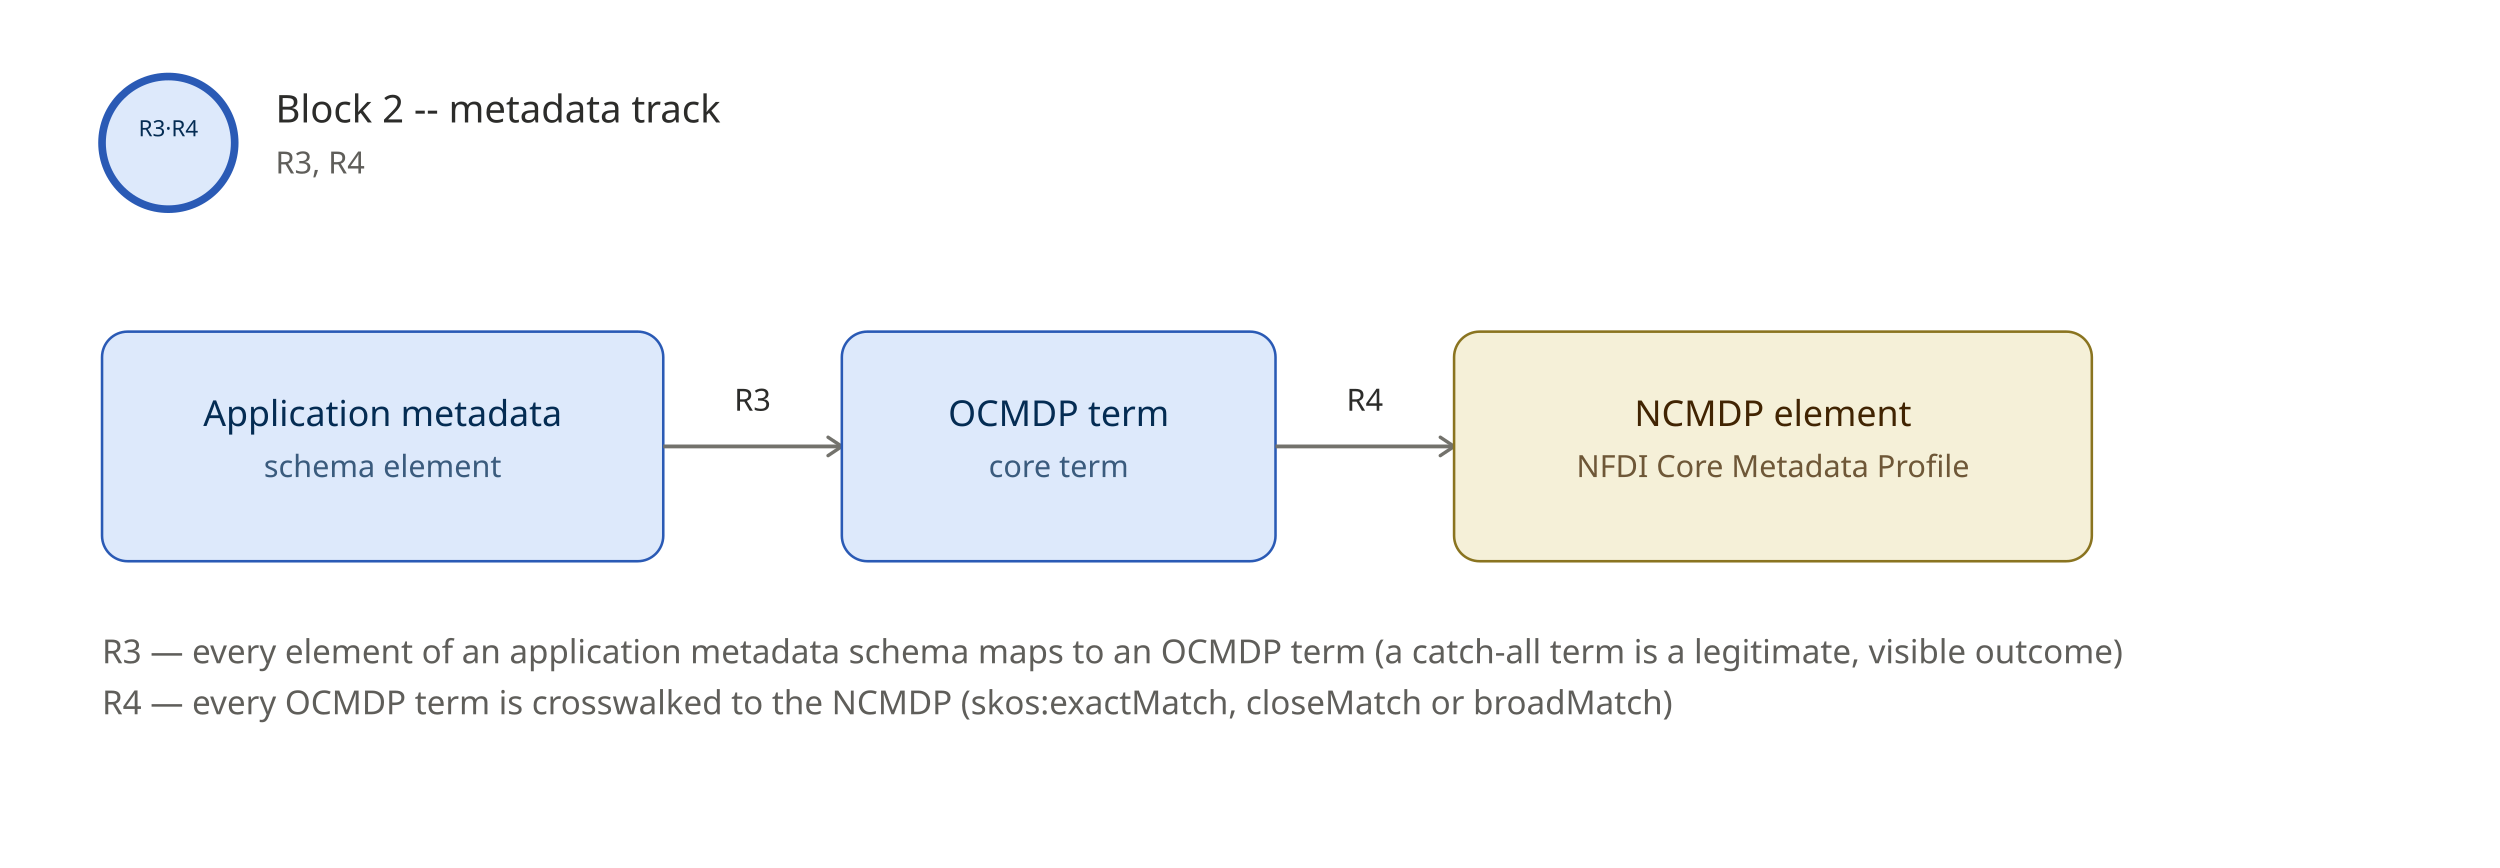
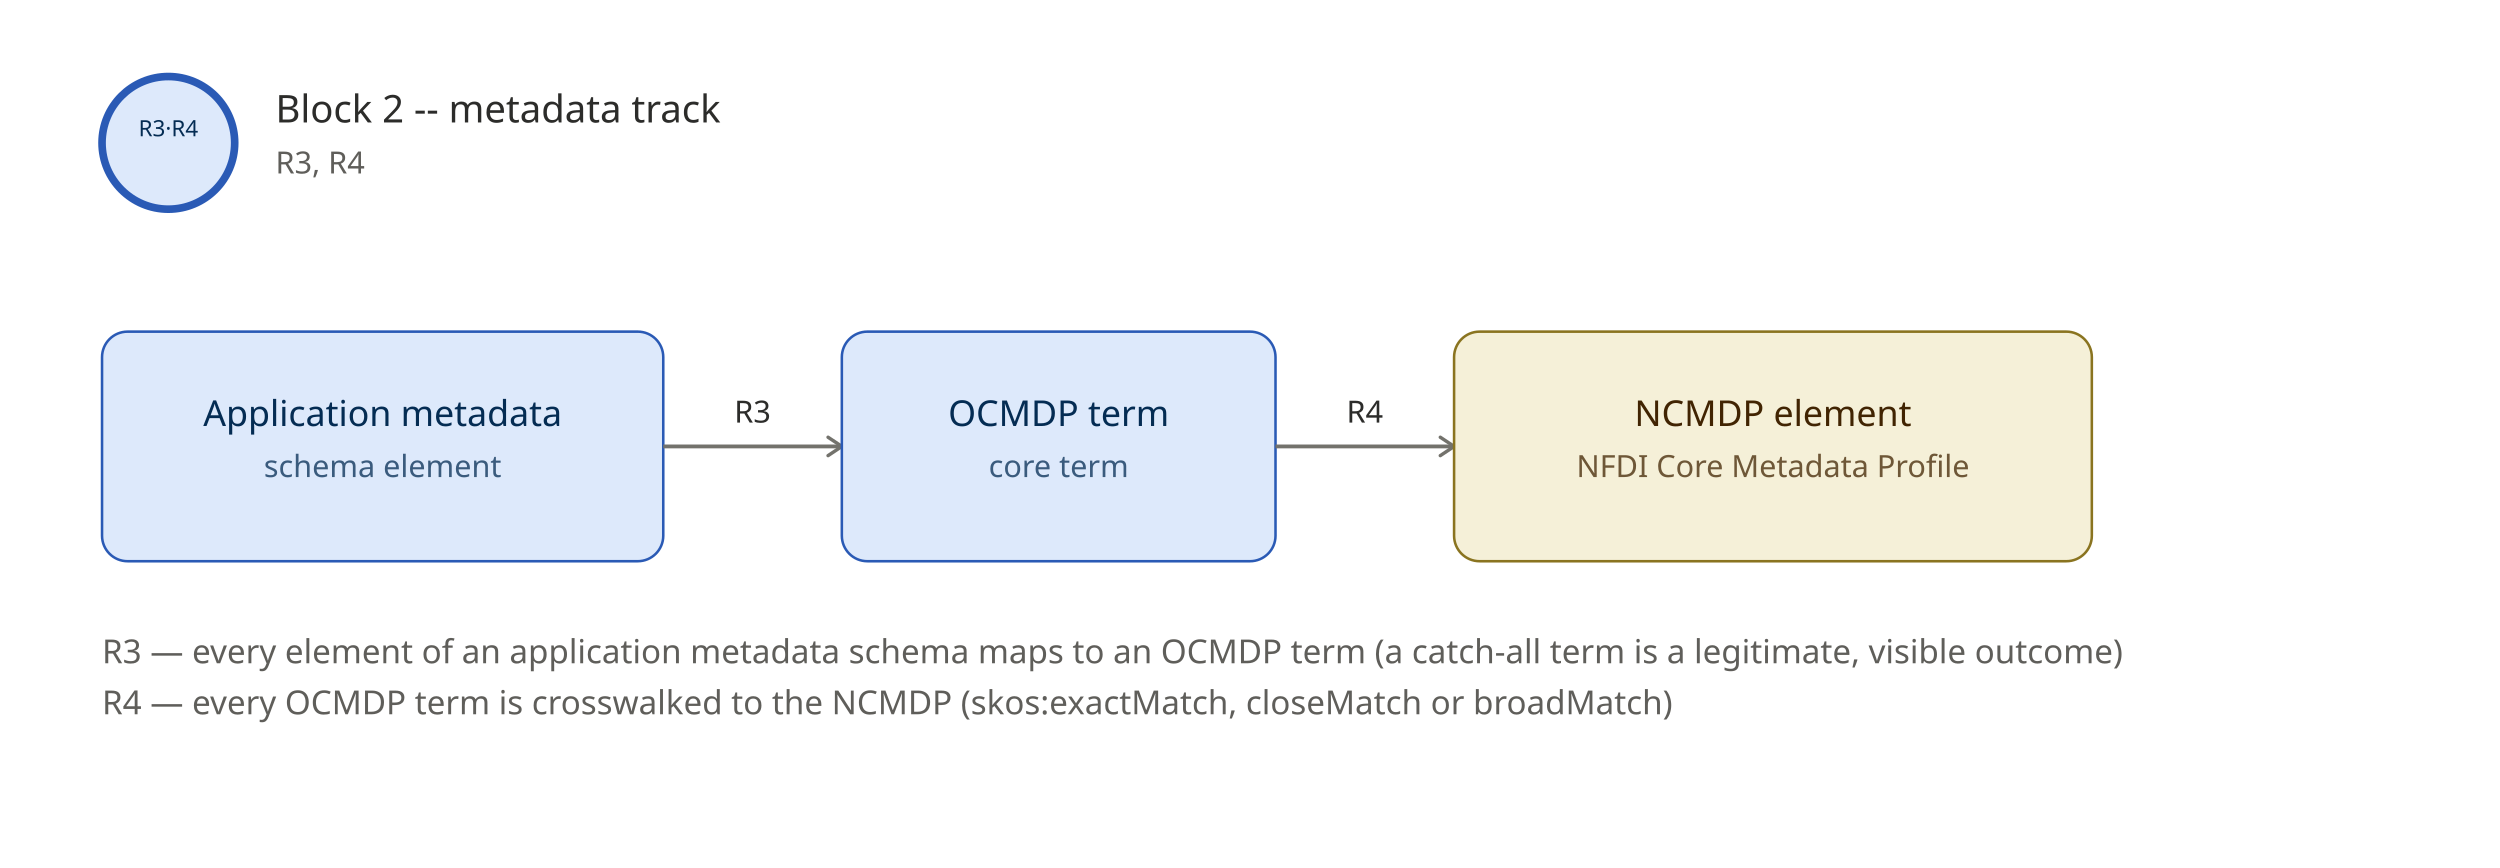
<svg xmlns="http://www.w3.org/2000/svg" width="980" height="340" viewBox="0 0 980 340" role="img">
  <defs>
    <marker id="arrow" viewBox="0 0 10 10" refX="8" refY="5" markerWidth="6" markerHeight="6" orient="auto-start-reverse">
      <path d="M2 1L8 5L2 9" fill="none" stroke="#73726c" stroke-width="1.5" stroke-linecap="round" stroke-linejoin="round" />
    </marker>
  </defs>
  <circle cx="66.0" cy="56.0" r="26.0" fill="#dde9fb" stroke="#2a5ab5" stroke-width="3" />
  <text x="66.0" y="50.0" text-anchor="middle" dominant-baseline="central" font-family="Fira Sans" font-weight="500" font-size="8.8" fill="#042c53">R3·R4</text>
  <text x="66.0" y="64.8" text-anchor="middle" dominant-baseline="central" font-family="Fira Sans" font-size="3.9" fill="#042c53" opacity="0.8" />
  <text x="108.0" y="48.0" font-family="Fira Sans" font-weight="500" font-size="15" fill="#2c2c2a">Block 2 -- metadata track</text>
  <text x="108.0" y="68.0" font-family="Fira Sans" font-size="12" fill="#5f5e5a">R3, R4</text>
  <rect x="40.0" y="130.0" width="220.0" height="90.0" rx="10" fill="#dde9fb" stroke="#2a5ab5" stroke-width="1" />
  <text x="150.0" y="167.0" text-anchor="middle" font-family="Fira Sans" font-weight="500" font-size="14" fill="#042c53">Application metadata</text>
  <text x="150.0" y="187.0" text-anchor="middle" font-family="Fira Sans" font-size="12" fill="#042c53" opacity="0.75">schema element</text>
  <line x1="260.0" y1="175.0" x2="330.0" y2="175.0" stroke="#73726c" stroke-width="1.5" marker-end="url(#arrow)" />
-   <text x="295.0" y="161.0" text-anchor="middle" font-family="Fira Sans" font-weight="500" font-size="12" fill="#2c2c2a">R3</text>
+   <text x="295.0" y="161.0" text-anchor="middle" dominant-baseline="central" font-family="Fira Sans" font-weight="500" font-size="12" fill="#2c2c2a">R3</text>
  <rect x="330.0" y="130.0" width="170.0" height="90.0" rx="10" fill="#dde9fb" stroke="#2a5ab5" stroke-width="1" />
  <text x="415.0" y="167.0" text-anchor="middle" font-family="Fira Sans" font-weight="500" font-size="14" fill="#042c53">OCMDP term</text>
  <text x="415.0" y="187.0" text-anchor="middle" font-family="Fira Sans" font-size="12" fill="#042c53" opacity="0.75">core term</text>
  <line x1="500.0" y1="175.0" x2="570.0" y2="175.0" stroke="#73726c" stroke-width="1.5" marker-end="url(#arrow)" />
-   <text x="535.0" y="161.0" text-anchor="middle" font-family="Fira Sans" font-weight="500" font-size="12" fill="#2c2c2a">R4</text>
+   <text x="535.0" y="161.0" text-anchor="middle" dominant-baseline="central" font-family="Fira Sans" font-weight="500" font-size="12" fill="#2c2c2a">R4</text>
  <rect x="570.0" y="130.0" width="250.0" height="90.0" rx="10" fill="#f5f0d8" stroke="#8a7420" stroke-width="1" />
  <text x="695.0" y="167.0" text-anchor="middle" font-family="Fira Sans" font-weight="500" font-size="14" fill="#412402">NCMDP element</text>
  <text x="695.0" y="187.0" text-anchor="middle" font-family="Fira Sans" font-size="12" fill="#412402" opacity="0.75">NFDI Core Metadata Profile</text>
  <text x="40.0" y="260.0" font-family="Fira Sans" font-size="13" fill="#5f5e5a">R3 — every element of an application metadata schema maps to an OCMDP term (a catch-all term is a legitimate, visible outcome)</text>
  <text x="40.0" y="280.0" font-family="Fira Sans" font-size="13" fill="#5f5e5a">R4 — every OCMDP term is crosswalked to the NCMDP (skos:exactMatch, closeMatch or broadMatch)</text>
</svg>
